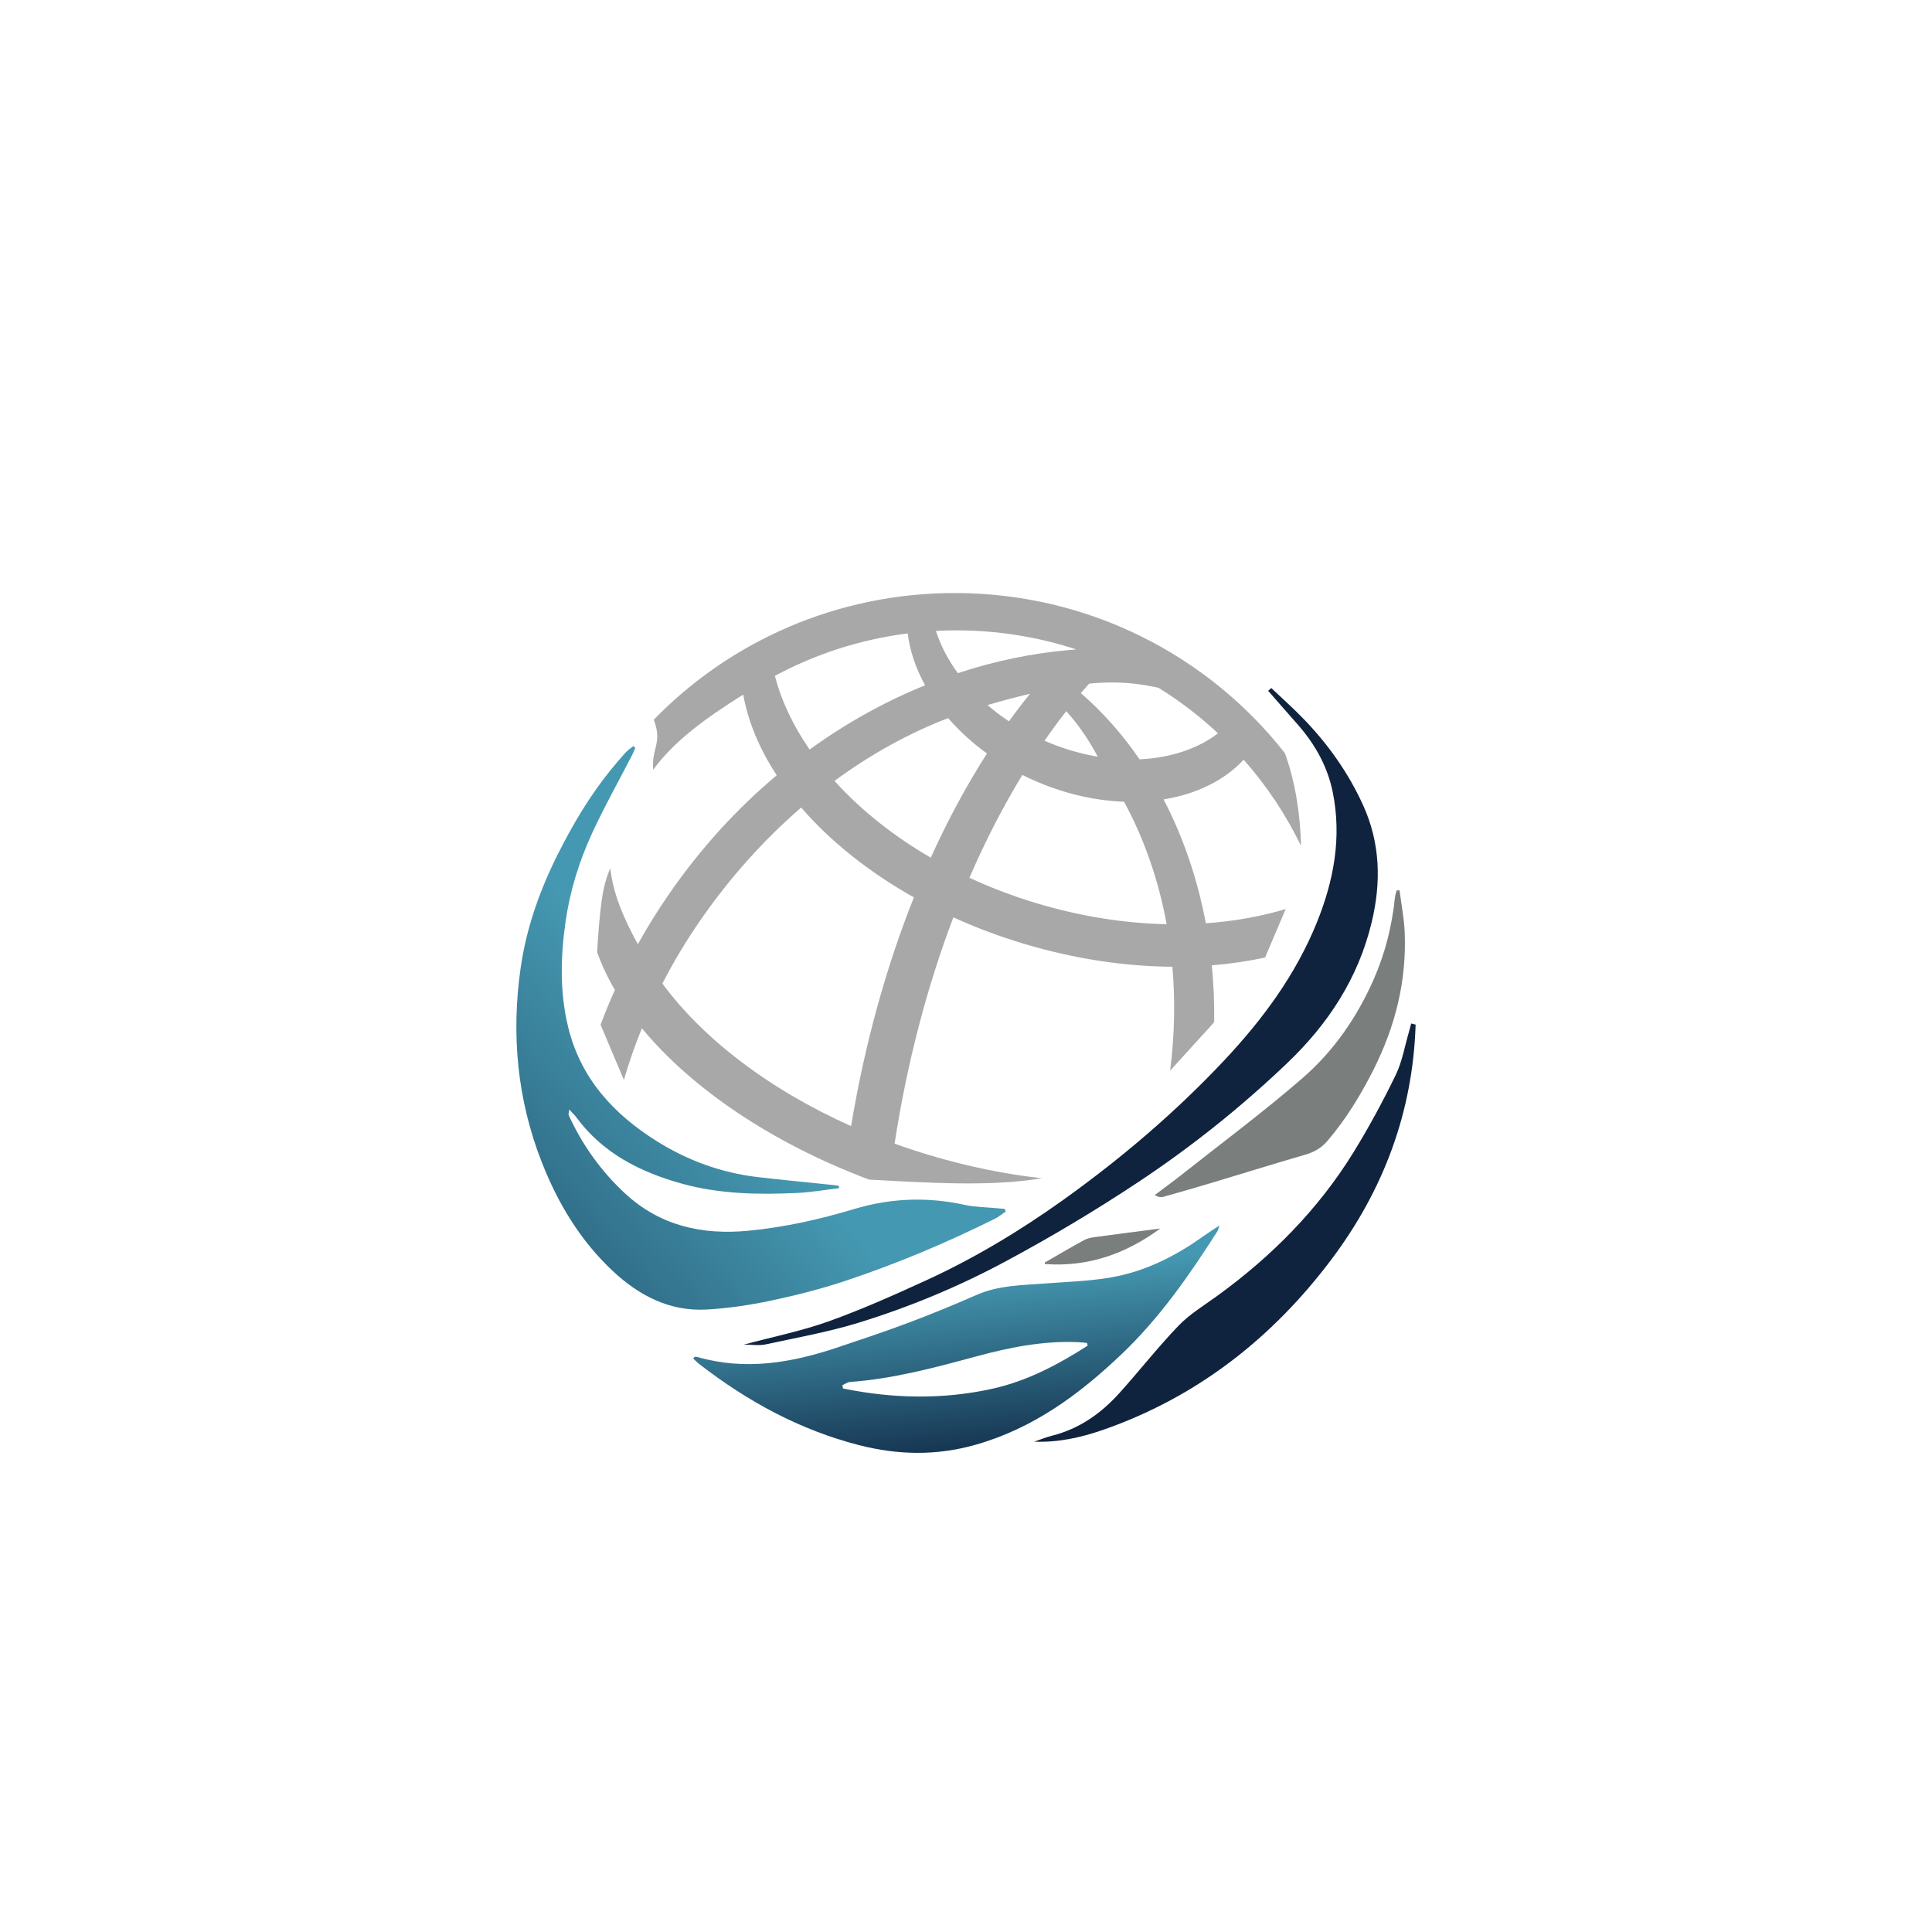
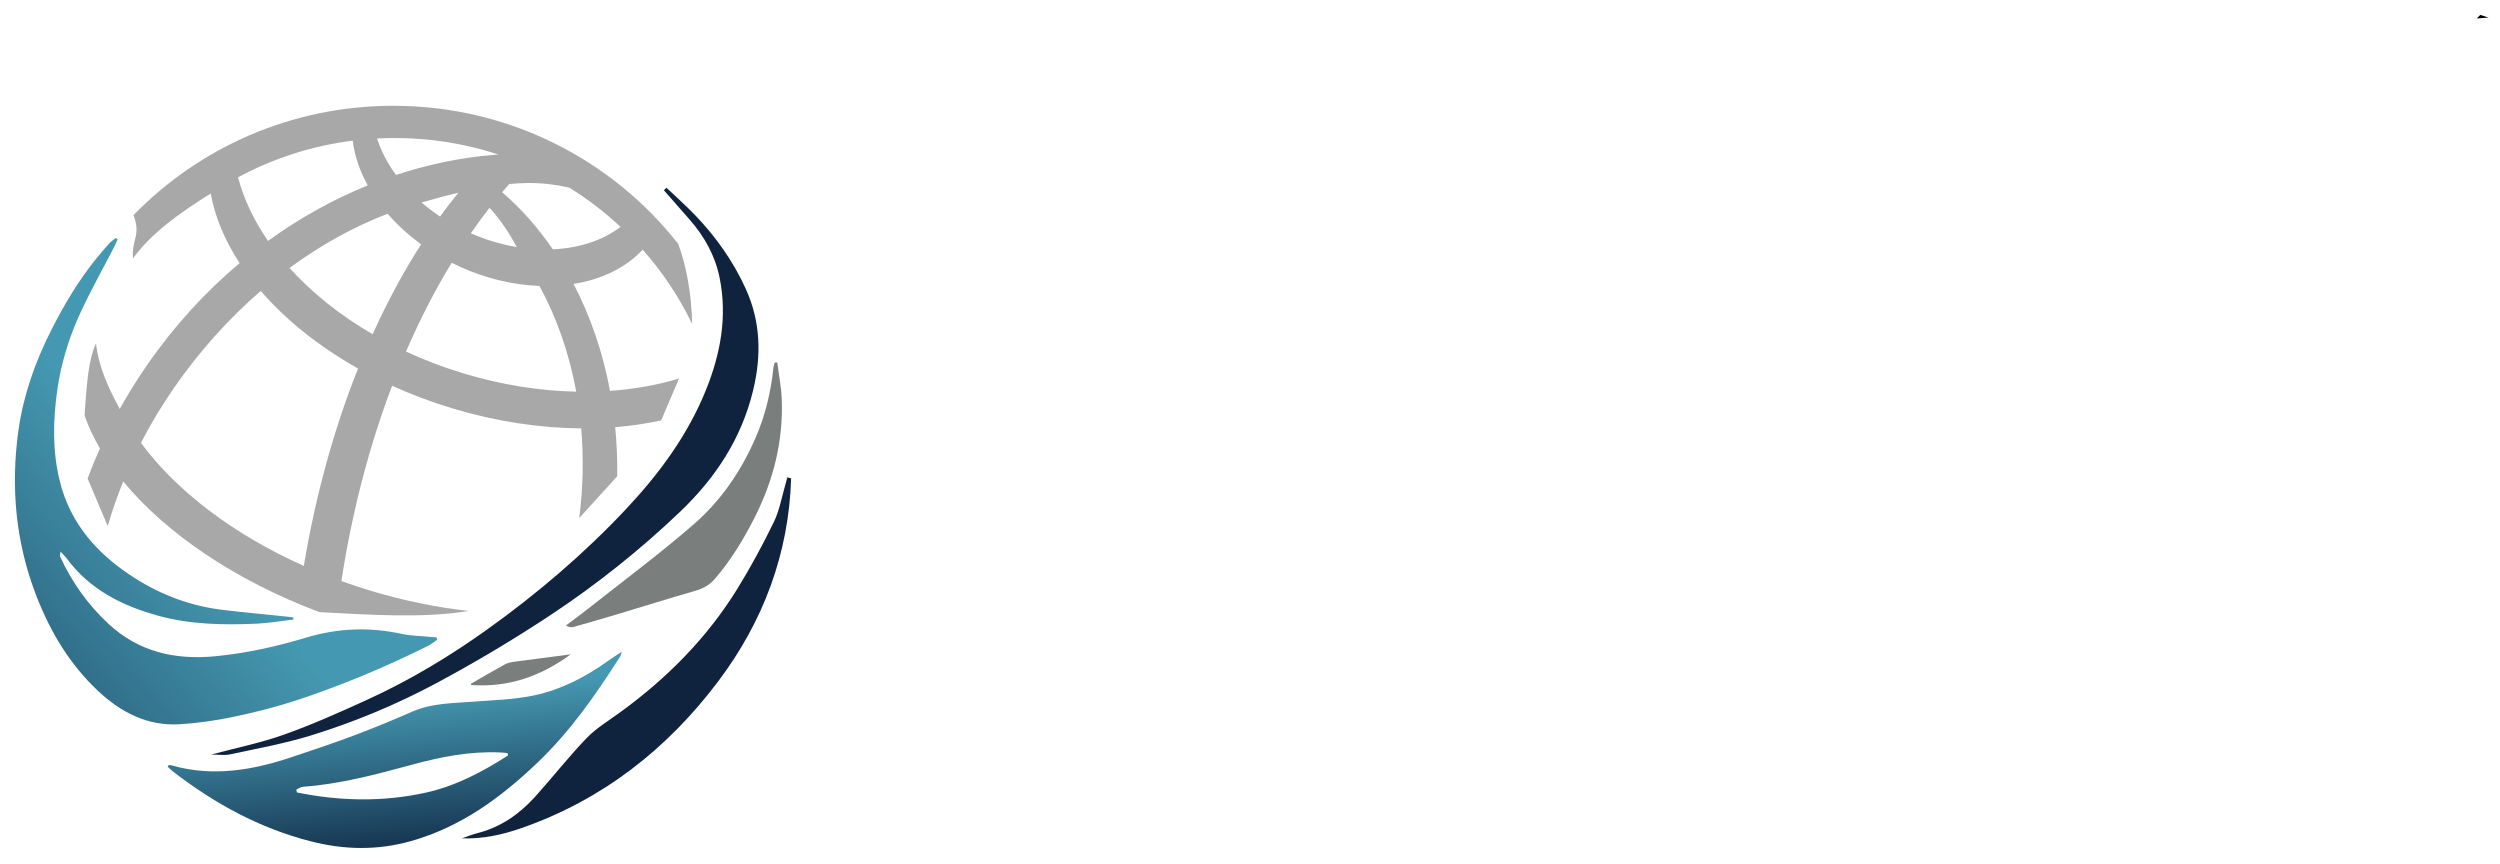
- <svg xmlns="http://www.w3.org/2000/svg" version="1.1" id="Layer_1" x="0px" y="0px" viewBox="0 0 1080 1080" style="enable-background:new 0 0 1080 1080;" xml:space="preserve">
+ <svg xmlns="http://www.w3.org/2000/svg" version="1.1" id="Layer_1" x="0px" y="0px" viewBox="279 263 1619 559" style="enable-background:new 0 0 1080 1080;" xml:space="preserve">
  <style type="text/css">
	.st0{fill:url(#SVGID_1_);}
	.st1{fill:url(#SVGID_2_);}
	.st2{fill:#10233E;}
	.st3{fill:#7A7E7D;}
	.st4{fill:#A8A8A8;}
	.st5{fill:none;stroke:#000000;stroke-miterlimit:10;}
</style>
  <g>
    <linearGradient id="SVGID_1_" gradientUnits="userSpaceOnUse" x1="443.078" y1="560.083" x2="154.365" y2="810.3">
      <stop offset="0.153" style="stop-color:#4598B1" />
      <stop offset="1" style="stop-color:#0F2744" />
    </linearGradient>
    <path class="st0" d="M562.18,677.28c-2,1.35-3.87,2.94-6.01,4c-27.28,13.57-55.34,25.36-84.24,34.94   c-13.68,4.53-27.76,8.06-41.88,11.03c-11.5,2.42-23.27,4.1-34.99,4.78c-20.73,1.2-37.94-7.87-52.55-21.56   c-18.12-16.98-30.66-37.82-39.71-60.94c-13.7-34.98-17.02-71.19-11.83-107.97c3.18-22.57,10.78-44.14,21.15-64.64   c8.21-16.24,17.43-31.8,28.85-46c2.81-3.5,5.74-6.92,8.75-10.25c1.23-1.36,2.84-2.38,4.27-3.56c0.39,0.31,0.77,0.61,1.16,0.92   c-0.6,1.38-1.14,2.79-1.82,4.12c-7.44,14.45-15.42,28.65-22.24,43.38c-7.36,15.88-12.53,32.67-14.99,50.02   c-2.77,19.53-3.21,39.19,1.5,58.58c6.95,28.59,25.24,48.55,49.46,63.74c17.29,10.85,36.11,17.72,56.42,20.12   c14.02,1.66,28.09,2.95,42.13,4.42c1.11,0.12,2.21,0.31,3.31,0.46c0.04,0.45,0.07,0.89,0.11,1.34c-7.74,0.91-15.46,2.28-23.23,2.65   c-21.7,1.02-43.45,0.65-64.51-5.16c-23.33-6.45-44.41-17.05-59.25-37.28c-0.93-1.27-2.13-2.34-3.84-4.18   c-0.18,1.73-0.56,2.6-0.29,3.17c7.58,16.53,17.95,31.11,31.25,43.5c19.63,18.29,43.17,23.59,69.31,21.07   c20.14-1.95,39.69-6.32,58.99-12.12c20.35-6.11,40.85-6.91,61.66-2.36c5.96,1.3,12.2,1.32,18.32,1.92   c1.41,0.14,2.83,0.24,4.25,0.36C561.86,676.28,562.02,676.78,562.18,677.28z" />
    <linearGradient id="SVGID_2_" gradientUnits="userSpaceOnUse" x1="531.82" y1="693.942" x2="544.652" y2="824.398">
      <stop offset="0.153" style="stop-color:#4598B1" />
      <stop offset="1" style="stop-color:#0F2744" />
    </linearGradient>
    <path class="st1" d="M388.17,758.49c0.63,0.04,1.3-0.04,1.89,0.13c26.62,7.64,52.44,3.21,77.93-5.33   c13.4-4.49,26.82-8.96,40.05-13.94c12.72-4.79,25.32-9.96,37.76-15.44c12.42-5.48,25.58-5.45,38.67-6.46   c13.57-1.04,27.37-1.32,40.59-4.15c17.32-3.7,33.08-11.86,47.57-22.21c2.69-1.92,5.49-3.68,9.02-6.03   c-0.51,1.55-0.61,2.42-1.03,3.09c-15.59,24.46-32.12,48.23-53.18,68.39c-23.78,22.76-49.77,41.94-82.16,51.11   c-21.79,6.17-43.25,5.77-65.01,0.2c-33.11-8.47-62.33-24.43-89.17-45.17c-1.26-0.97-2.37-2.13-3.55-3.19   C387.76,759.16,387.97,758.83,388.17,758.49z M608.01,752.23c-0.12-0.5-0.23-1.01-0.35-1.51c-1.73-0.16-3.45-0.39-5.18-0.46   c-19.16-0.79-37.73,2.84-56.07,7.8c-23.43,6.34-46.85,12.7-71.22,14.46c-1.47,0.11-2.87,1.19-4.31,1.82   c0.13,0.61,0.26,1.22,0.39,1.84c27.82,5.67,55.81,6.28,83.66,0.09C574.2,771.98,591.52,762.8,608.01,752.23z" />
    <path class="st2" d="M710.65,384.6c6.22,5.92,12.66,11.63,18.6,17.82c13.46,14.04,24.57,29.78,32.66,47.52   c9.73,21.34,10.28,43.28,4.8,65.91c-7.55,31.18-24.31,56.63-47.15,78.43c-25.8,24.63-53.66,46.88-83.32,66.55   c-24.22,16.07-49.3,31.02-74.93,44.73c-25.8,13.8-52.96,25.08-80.96,33.73c-17.09,5.28-34.86,8.45-52.39,12.24   c-3.61,0.78-7.52,0.11-12.13,0.11c16.48-4.42,32.31-7.6,47.34-12.98c18.42-6.59,36.37-14.62,54.19-22.77   c27.15-12.43,52.72-27.79,76.97-45.13c32.42-23.18,62.76-48.98,90.06-78.05c21.39-22.79,39.91-47.76,51.76-77.09   c9.48-23.47,13.96-47.54,8.87-72.76c-2.91-14.39-9.87-26.74-19.46-37.7c-5.54-6.34-11.11-12.65-16.66-18.98   C709.49,385.64,710.07,385.12,710.65,384.6z" />
    <path class="st2" d="M791.34,572.75c-1.5,48.69-17.93,92.54-47.08,131.3c-33.11,44.02-75.2,77-127.74,95.29   c-12.25,4.26-25.05,7.09-38.38,6.56c3.33-1.13,6.61-2.49,10.01-3.35c15.07-3.81,27.22-12.32,37.43-23.63   c11.26-12.47,21.61-25.77,33.24-37.86c6.23-6.48,14.23-11.29,21.59-16.63c30.37-22.04,56.43-48.24,76.18-80.25   c8.62-13.98,16.46-28.51,23.63-43.28c3.64-7.5,5.04-16.1,7.43-24.21c0.44-1.51,0.81-3.03,1.22-4.55   C789.69,572.35,790.52,572.55,791.34,572.75z" />
    <path class="st3" d="M782.35,497.69c0.99,7.8,2.55,15.57,2.88,23.4c1.15,27.21-5.25,52.77-17.51,77.02   c-7.16,14.17-15.35,27.6-25.71,39.7c-3.41,3.98-7.45,6.25-12.46,7.7c-17.26,4.99-34.4,10.36-51.61,15.52   c-9.23,2.77-18.48,5.44-27.75,8.04c-1.31,0.37-2.8,0.05-4.71-1c4.96-3.75,10.01-7.4,14.88-11.25   c22.7-17.96,45.98-35.25,67.82-54.21c17.44-15.13,30.48-34.03,39.87-55.48c6.45-14.72,10.13-29.87,11.77-45.69   c0.13-1.24,0.6-2.44,0.92-3.67C781.29,497.74,781.82,497.71,782.35,497.69z" />
    <path class="st3" d="M648.59,686.75c-19.07,14.05-40.28,21.65-64.51,19.85c0-0.29-0.11-0.79,0.02-0.87   c7.3-4.22,14.56-8.5,21.97-12.53c1.84-1,4.1-1.41,6.22-1.7C624.36,689.86,636.46,688.33,648.59,686.75z" />
    <path class="st4" d="M650.45,446.88c18.18-2.94,33.92-10.51,44.77-22.2c12.76,14.43,23.57,30.61,32.03,48.11   c-0.42-19.76-3.84-37.76-9.01-51.81c-42.71-54.44-109.5-89.47-184.55-89.47c-66.08,0-125.76,27.16-168.23,70.81   c1.27,3.45,2.45,7.29,1.73,12.19c-0.72,4.87-2.62,8.2-2.08,15.8c12.04-16.4,29.74-29.11,50.36-42.02   c2.7,15.19,9.12,30.43,18.72,45.09c-22.09,18.56-42.33,40.6-59.83,65.86c-6.48,9.34-12.41,18.89-17.8,28.58   c-7.92-14.45-13.98-28.49-15.36-42.49c-2.18,4.69-3.9,10.86-5.01,19.18c-1.1,8.27-1.9,18.96-2.39,27.73   c2.49,7.06,5.82,14.13,9.93,21.15c-2.9,6.45-5.57,12.94-8.01,19.47l13.04,30.81c2.82-9.68,6.17-19.32,10.05-28.87   c27.56,33.4,72.21,64,127.03,84.61c33.13,1.8,68.18,4.06,96.52-0.76c-20.35-2.28-41.41-6.52-62.65-12.88   c-6.68-2-13.22-4.16-19.63-6.47c6.99-45.38,18.22-87.97,32.86-126.49c12.48,5.68,25.71,10.66,39.57,14.81   c28.39,8.49,56.51,12.62,82.86,12.8c1.64,18.79,1.28,38.29-1.28,58.1l24.63-27.09c0.15-10.77-0.3-21.39-1.32-31.8   c10.33-0.83,20.29-2.3,29.78-4.38l11.54-27.1c-13.82,4.17-28.84,6.86-44.66,7.97C669.4,491.2,661.38,467.83,650.45,446.88z    M608.81,382.16c4.26-0.4,8.4-0.63,12.38-0.65c9.29-0.05,18.04,1.07,26.5,3.01c11.9,7.38,23.01,15.9,33.18,25.41   c-11.48,8.76-26.82,13.76-43.85,14.54c-9.53-13.92-20.53-26.37-32.81-37C605.73,385.67,607.26,383.9,608.81,382.16z M613.66,423   c-9.83-1.65-19.86-4.6-29.76-8.92c3.94-5.71,7.99-11.22,12.13-16.53C602.91,405.08,608.62,413.6,613.66,423z M534.62,352.38   c22.47,0,44.12,3.44,64.46,9.83c0.88,0.28,1.76,0.56,2.63,0.85c-1.26,0.08-2.52,0.18-3.78,0.29c-20.92,1.79-41.91,6.15-62.48,12.96   c-5.53-7.56-9.68-15.56-12.27-23.63C526.97,352.48,530.78,352.38,534.62,352.38z M575.81,387.82c-4.03,4.95-7.97,10.09-11.82,15.41   c-4.26-2.83-8.26-5.88-11.98-9.09C559.6,391.9,567.65,389.72,575.81,387.82z M433.17,377.81c22.6-12.15,47.66-20.37,74.25-23.72   c1.18,9.71,4.51,19.53,9.71,28.98c-22.38,9.09-44.11,21.13-64.55,35.94C443.41,405.72,436.8,391.82,433.17,377.81z M475.76,629.5   c-45.99-20.53-82.87-48.96-105.47-79.7c6.22-12.09,13.32-23.96,21.32-35.51c16.49-23.79,35.51-44.96,56.25-62.87   c16.19,18.73,37.63,35.96,63.02,50.22C495.42,540.41,483.42,583.47,475.76,629.5z M520.31,479.45   c-21.2-12.31-39.42-26.95-53.82-42.92c20.11-14.8,41.49-26.66,63.53-35.1c6.16,7.12,13.45,13.8,21.71,19.78   C540.31,439.01,529.78,458.5,520.31,479.45z M579.79,505.01c-13.28-3.97-25.94-8.79-37.87-14.33c8.89-20.58,18.8-39.82,29.58-57.49   c1.9,0.95,3.82,1.86,5.78,2.74c17.1,7.67,34.61,11.65,51.08,12.25c11.16,20.53,19.27,43.68,23.8,68.46   C628.93,516.15,604.45,512.39,579.79,505.01z" />
  </g>
  <path class="st5" d="M1888.02,274.05c-1.26,0.08-2.52,0.18-3.78,0.29c0.38-0.39,0.76-0.76,1.15-1.14  C1886.27,273.48,1887.15,273.76,1888.02,274.05z" />
</svg>
